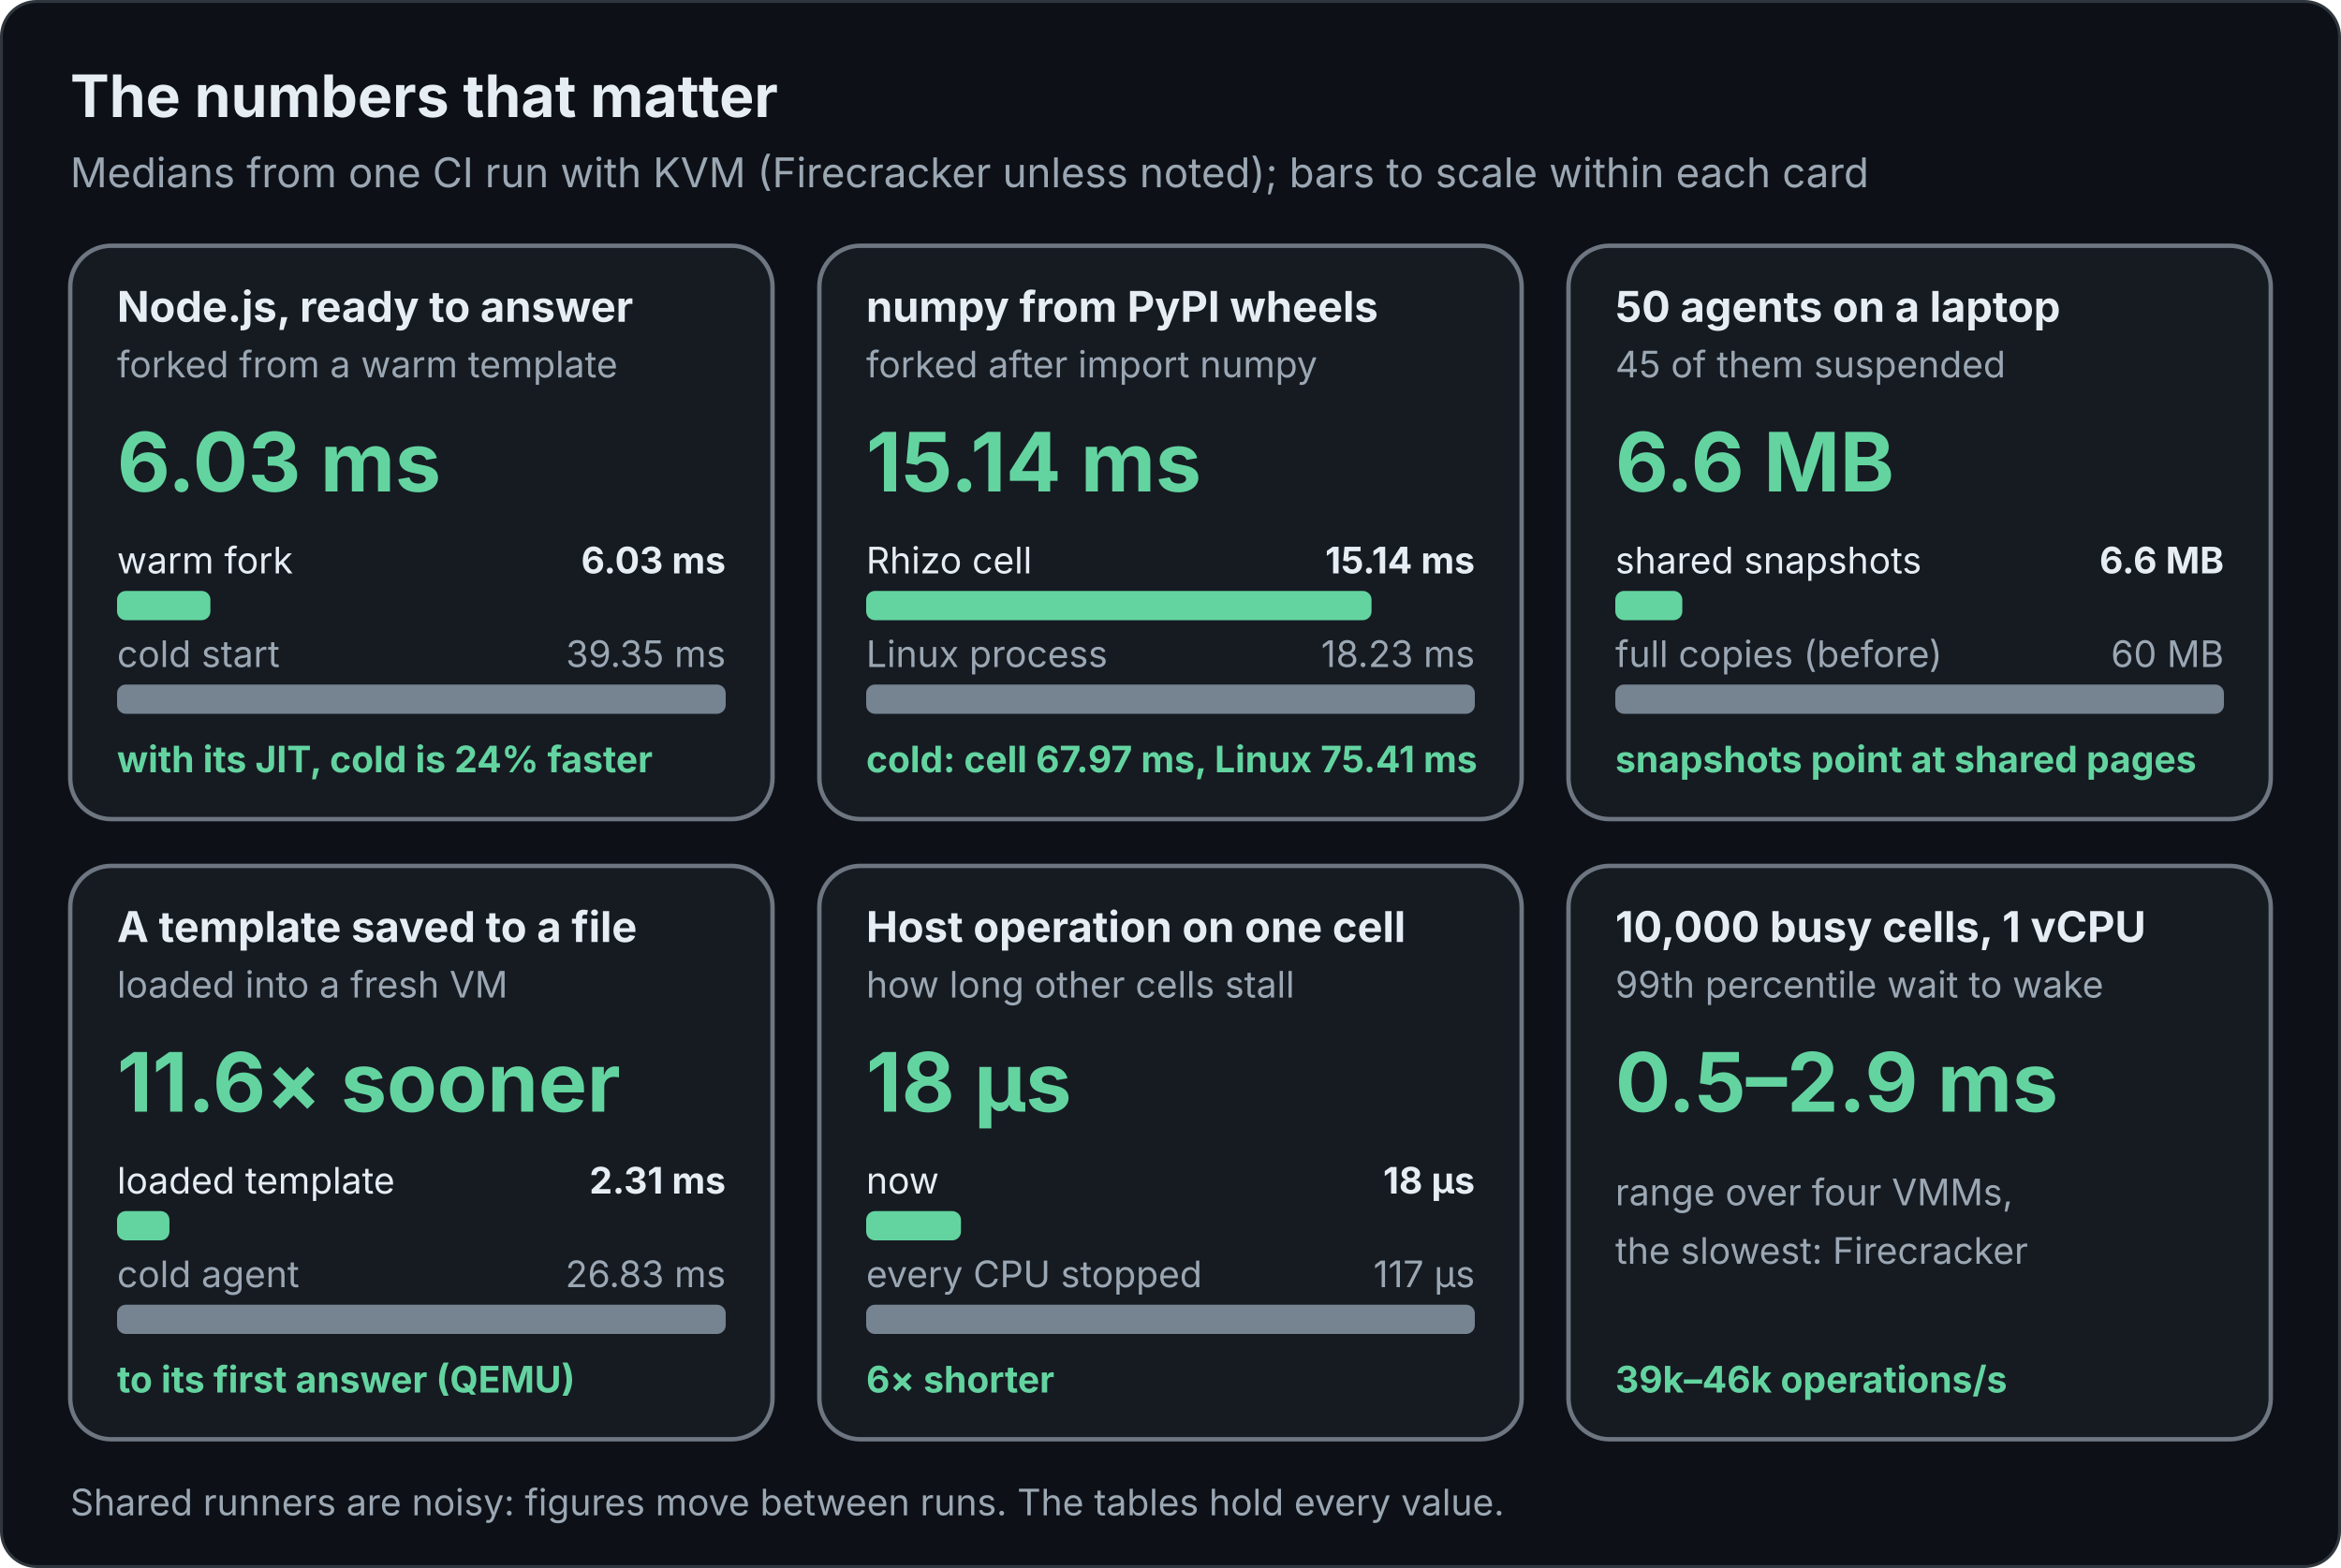
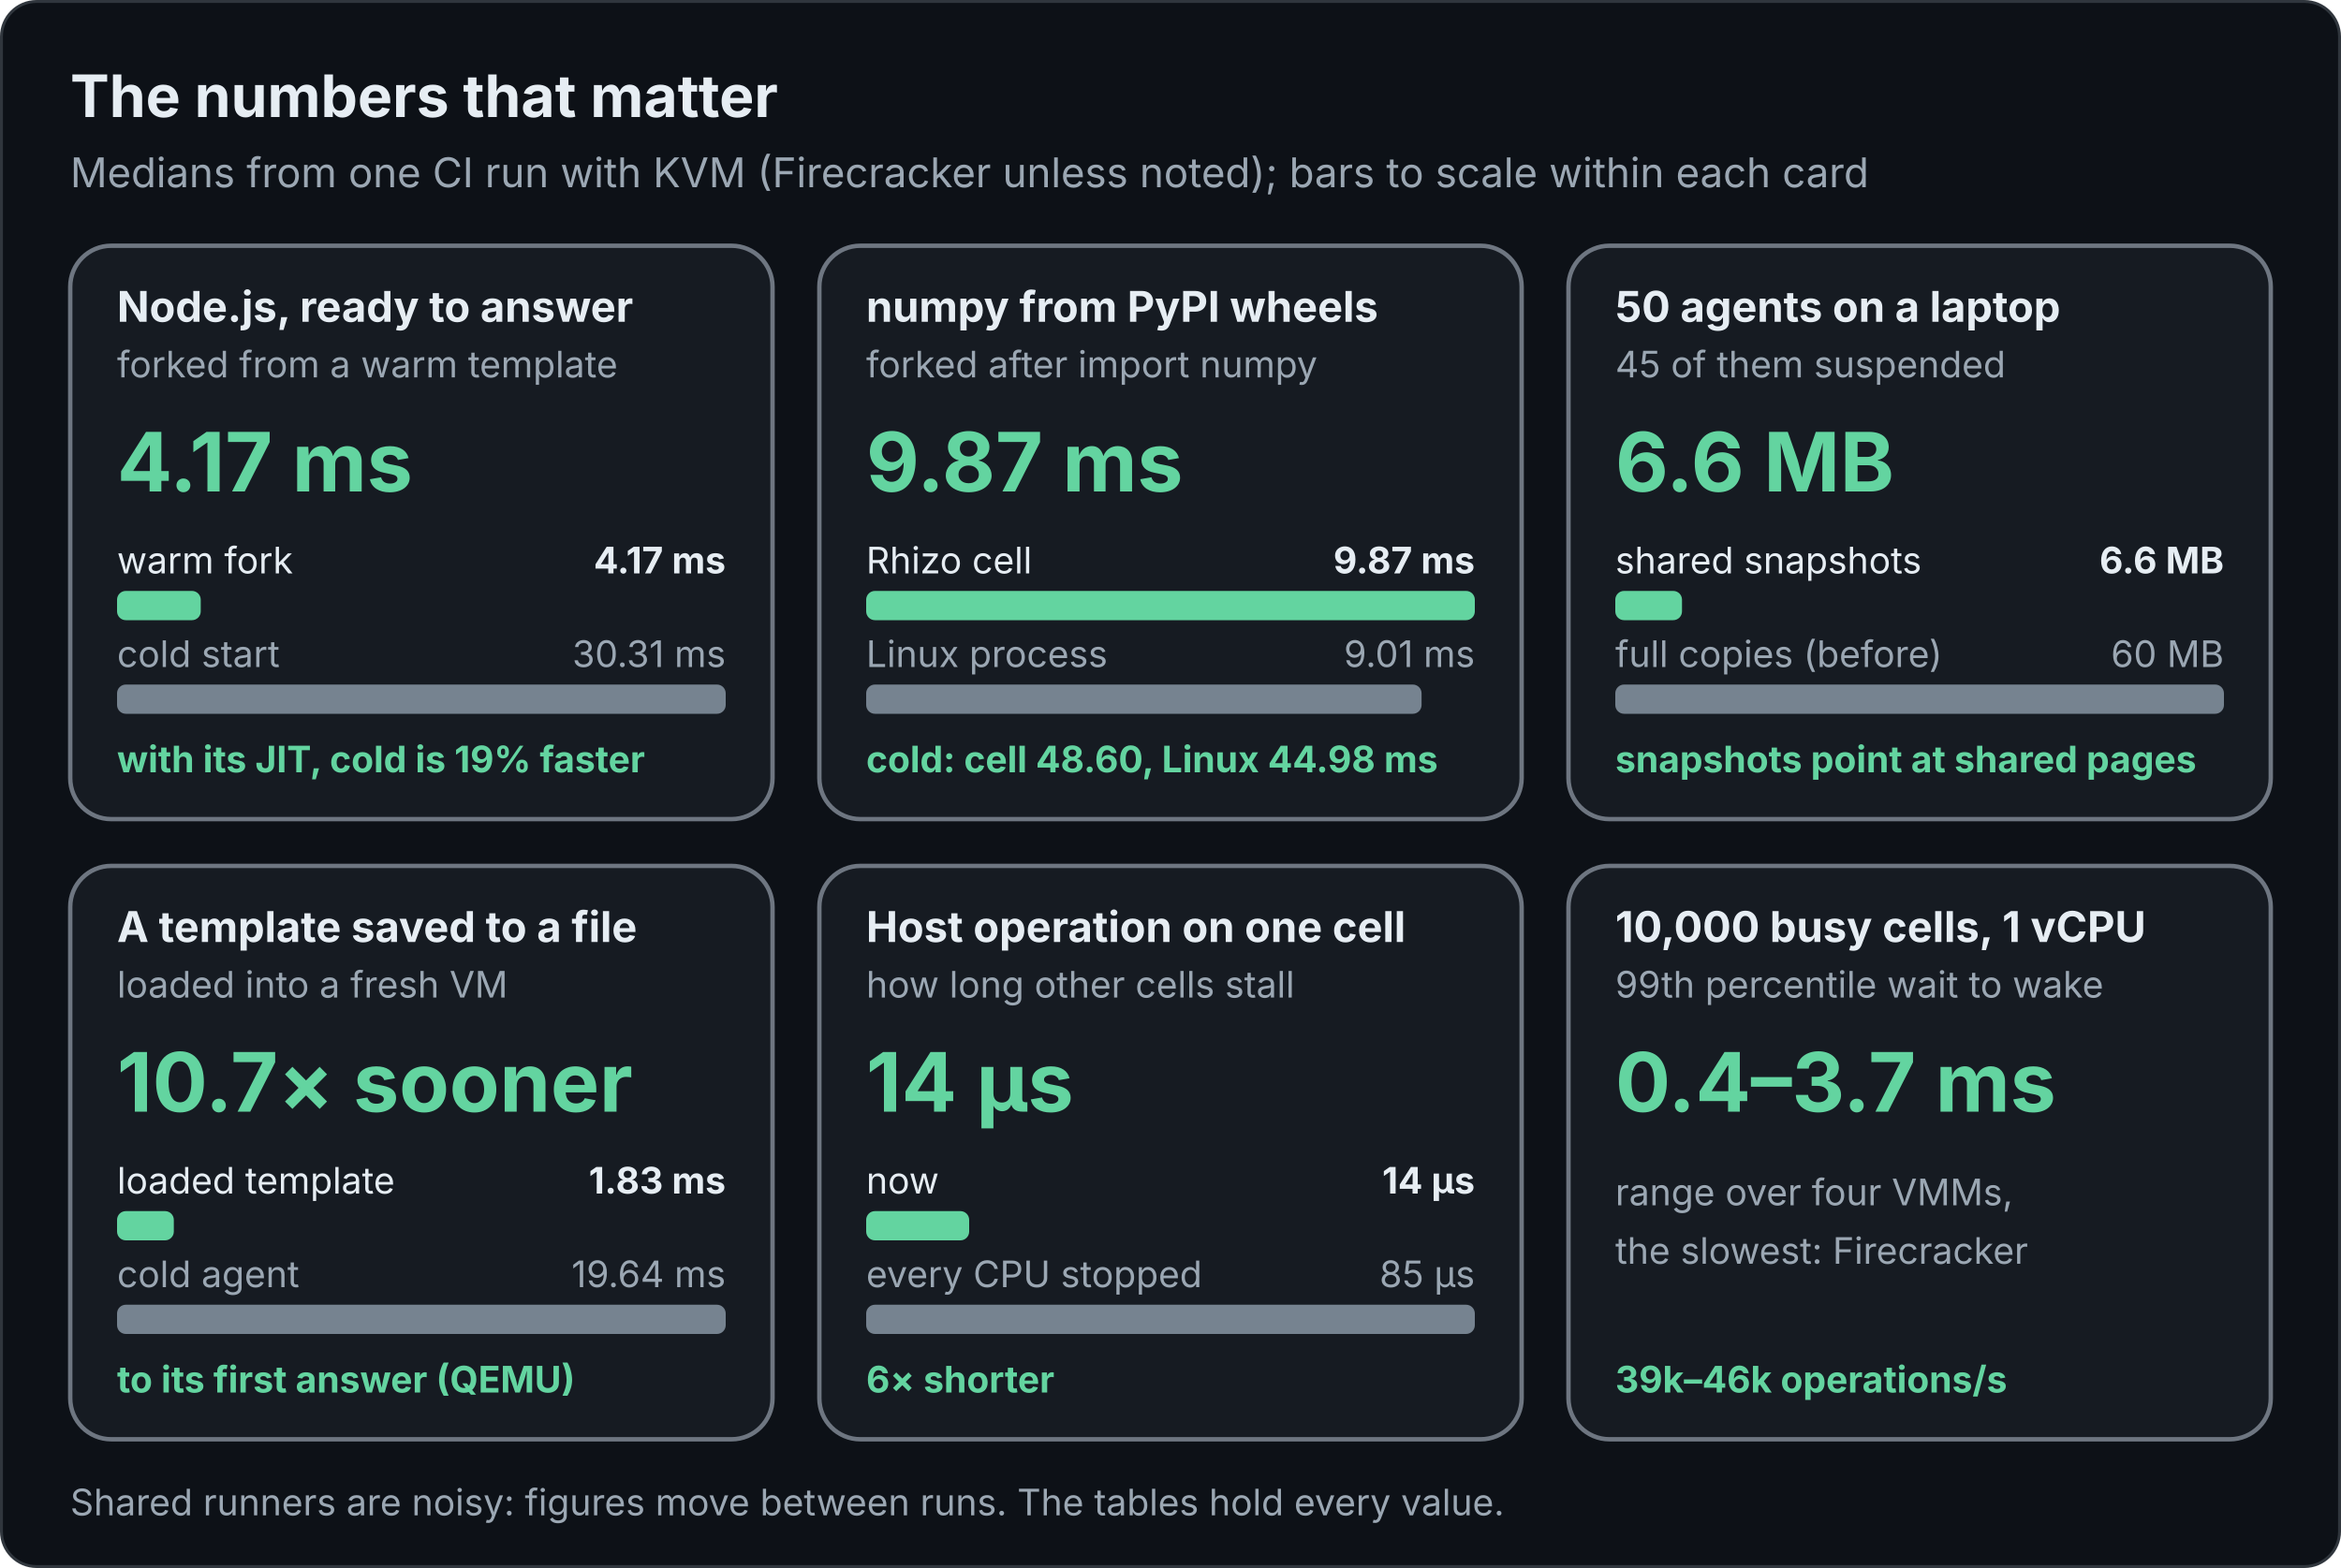
<svg xmlns="http://www.w3.org/2000/svg" viewBox="0 0 800 536" width="800" height="536" role="img" font-family="Inter, -apple-system, Segoe UI, Helvetica, Arial, sans-serif">
  <defs>
    <marker id="a" viewBox="0 0 10 10" refX="10" refY="5" markerWidth="7" markerHeight="7" orient="auto">
      <path d="M0 0L10 5L0 10z" fill="#8b98a5" />
    </marker>
    <marker id="g" viewBox="0 0 10 10" refX="10" refY="5" markerWidth="7" markerHeight="7" orient="auto">
      <path d="M0 0L10 5L0 10z" fill="#63d4a0" />
    </marker>
    <marker id="b" viewBox="0 0 10 10" refX="10" refY="5" markerWidth="7" markerHeight="7" orient="auto">
      <path d="M0 0L10 5L0 10z" fill="#79b8ff" />
    </marker>
    <marker id="o" viewBox="0 0 10 10" refX="10" refY="5" markerWidth="7" markerHeight="7" orient="auto">
      <path d="M0 0L10 5L0 10z" fill="#f2c14e" />
    </marker>
    <marker id="r" viewBox="0 0 10 10" refX="10" refY="5" markerWidth="7" markerHeight="7" orient="auto">
      <path d="M0 0L10 5L0 10z" fill="#ff8a80" />
    </marker>
    <marker id="c" viewBox="0 0 10 10" refX="10" refY="5" markerWidth="7" markerHeight="7" orient="auto">
      <path d="M0 0L10 5L0 10z" fill="#63d4a0" />
    </marker>
  </defs>
  <rect class="bg" x="0.5" y="0.5" width="799" height="535" rx="12" fill="#0d1117" stroke="#30363d" />
  <text x="24" y="40" font-size="20" fill="#e6edf3" font-weight="700">The numbers that matter</text>
  <text x="24" y="64" font-size="14" fill="#9ba7b3">Medians from one CI run with KVM (Firecracker unless noted); bars to scale within each card</text>
  <rect x="24" y="84" width="240" height="196" rx="14" fill="#161b22" stroke="#6e7681" stroke-width="1.5" />
  <text x="40" y="110" font-size="14.5" fill="#e6edf3" font-weight="700">Node.js, ready to answer</text>
  <text x="40" y="129" font-size="12.5" fill="#9ba7b3">forked from a warm template</text>
-   <text x="40" y="168" font-size="28" fill="#63d4a0" font-weight="700">6.03 ms</text>
+   <text x="40" y="168" font-size="28" fill="#63d4a0" font-weight="700">4.17 ms</text>
  <text x="40" y="196" font-size="12.5" fill="#e6edf3">warm fork</text>
-   <text x="248" y="196" font-size="12.5" fill="#e6edf3" font-weight="700" text-anchor="end">6.03 ms</text>
-   <rect x="40" y="202" width="31.9" height="10" rx="3" fill="#63d4a0" stroke="#63d4a0" stroke-width="0" />
+   <text x="248" y="196" font-size="12.5" fill="#e6edf3" font-weight="700" text-anchor="end">4.17 ms</text>
+   <rect x="40" y="202" width="28.6" height="10" rx="3" fill="#63d4a0" stroke="#63d4a0" stroke-width="0" />
  <text x="40" y="228" font-size="12.5" fill="#9ba7b3">cold start</text>
-   <text x="248" y="228" font-size="12.5" fill="#9ba7b3" text-anchor="end">39.35 ms</text>
+   <text x="248" y="228" font-size="12.5" fill="#9ba7b3" text-anchor="end">30.31 ms</text>
  <rect x="40" y="234" width="208.0" height="10" rx="3" fill="#768390" stroke="#768390" stroke-width="0" />
-   <text x="40" y="264" font-size="12.5" fill="#63d4a0" font-weight="700">with its JIT, cold is 24% faster</text>
+   <text x="40" y="264" font-size="12.5" fill="#63d4a0" font-weight="700">with its JIT, cold is 19% faster</text>
  <rect x="280" y="84" width="240" height="196" rx="14" fill="#161b22" stroke="#6e7681" stroke-width="1.5" />
  <text x="296" y="110" font-size="14.5" fill="#e6edf3" font-weight="700">numpy from PyPI wheels</text>
  <text x="296" y="129" font-size="12.5" fill="#9ba7b3">forked after import numpy</text>
-   <text x="296" y="168" font-size="28" fill="#63d4a0" font-weight="700">15.14 ms</text>
+   <text x="296" y="168" font-size="28" fill="#63d4a0" font-weight="700">9.87 ms</text>
  <text x="296" y="196" font-size="12.5" fill="#e6edf3">Rhizo cell</text>
-   <text x="504" y="196" font-size="12.5" fill="#e6edf3" font-weight="700" text-anchor="end">15.14 ms</text>
-   <rect x="296" y="202" width="172.7" height="10" rx="3" fill="#63d4a0" stroke="#63d4a0" stroke-width="0" />
+   <text x="504" y="196" font-size="12.5" fill="#e6edf3" font-weight="700" text-anchor="end">9.87 ms</text>
+   <rect x="296" y="202" width="208.0" height="10" rx="3" fill="#63d4a0" stroke="#63d4a0" stroke-width="0" />
  <text x="296" y="228" font-size="12.5" fill="#9ba7b3">Linux process</text>
-   <text x="504" y="228" font-size="12.5" fill="#9ba7b3" text-anchor="end">18.23 ms</text>
-   <rect x="296" y="234" width="208.0" height="10" rx="3" fill="#768390" stroke="#768390" stroke-width="0" />
-   <text x="296" y="264" font-size="12.5" fill="#63d4a0" font-weight="700">cold: cell 67.97 ms, Linux 75.41 ms</text>
+   <text x="504" y="228" font-size="12.5" fill="#9ba7b3" text-anchor="end">9.01 ms</text>
+   <rect x="296" y="234" width="189.8" height="10" rx="3" fill="#768390" stroke="#768390" stroke-width="0" />
+   <text x="296" y="264" font-size="12.5" fill="#63d4a0" font-weight="700">cold: cell 48.60, Linux 44.98 ms</text>
  <rect x="536" y="84" width="240" height="196" rx="14" fill="#161b22" stroke="#6e7681" stroke-width="1.5" />
  <text x="552" y="110" font-size="14.5" fill="#e6edf3" font-weight="700">50 agents on a laptop</text>
  <text x="552" y="129" font-size="12.5" fill="#9ba7b3">45 of them suspended</text>
  <text x="552" y="168" font-size="28" fill="#63d4a0" font-weight="700">6.6 MB</text>
  <text x="552" y="196" font-size="12.5" fill="#e6edf3">shared snapshots</text>
  <text x="760" y="196" font-size="12.5" fill="#e6edf3" font-weight="700" text-anchor="end">6.6 MB</text>
-   <rect x="552" y="202" width="22.9" height="10" rx="3" fill="#63d4a0" stroke="#63d4a0" stroke-width="0" />
+   <rect x="552" y="202" width="22.8" height="10" rx="3" fill="#63d4a0" stroke="#63d4a0" stroke-width="0" />
  <text x="552" y="228" font-size="12.5" fill="#9ba7b3">full copies (before)</text>
  <text x="760" y="228" font-size="12.5" fill="#9ba7b3" text-anchor="end">60 MB</text>
  <rect x="552" y="234" width="208.0" height="10" rx="3" fill="#768390" stroke="#768390" stroke-width="0" />
  <text x="552" y="264" font-size="12.5" fill="#63d4a0" font-weight="700">snapshots point at shared pages</text>
  <rect x="24" y="296" width="240" height="196" rx="14" fill="#161b22" stroke="#6e7681" stroke-width="1.5" />
  <text x="40" y="322" font-size="14.5" fill="#e6edf3" font-weight="700">A template saved to a file</text>
  <text x="40" y="341" font-size="12.5" fill="#9ba7b3">loaded into a fresh VM</text>
-   <text x="40" y="380" font-size="28" fill="#63d4a0" font-weight="700">11.6× sooner</text>
+   <text x="40" y="380" font-size="28" fill="#63d4a0" font-weight="700">10.7× sooner</text>
  <text x="40" y="408" font-size="12.5" fill="#e6edf3">loaded template</text>
-   <text x="248" y="408" font-size="12.5" fill="#e6edf3" font-weight="700" text-anchor="end">2.31 ms</text>
-   <rect x="40" y="414" width="17.9" height="10" rx="3" fill="#63d4a0" stroke="#63d4a0" stroke-width="0" />
+   <text x="248" y="408" font-size="12.5" fill="#e6edf3" font-weight="700" text-anchor="end">1.83 ms</text>
+   <rect x="40" y="414" width="19.4" height="10" rx="3" fill="#63d4a0" stroke="#63d4a0" stroke-width="0" />
  <text x="40" y="440" font-size="12.5" fill="#9ba7b3">cold agent</text>
-   <text x="248" y="440" font-size="12.5" fill="#9ba7b3" text-anchor="end">26.83 ms</text>
+   <text x="248" y="440" font-size="12.5" fill="#9ba7b3" text-anchor="end">19.64 ms</text>
  <rect x="40" y="446" width="208.0" height="10" rx="3" fill="#768390" stroke="#768390" stroke-width="0" />
  <text x="40" y="476" font-size="12.5" fill="#63d4a0" font-weight="700">to its first answer (QEMU)</text>
  <rect x="280" y="296" width="240" height="196" rx="14" fill="#161b22" stroke="#6e7681" stroke-width="1.5" />
  <text x="296" y="322" font-size="14.5" fill="#e6edf3" font-weight="700">Host operation on one cell</text>
  <text x="296" y="341" font-size="12.5" fill="#9ba7b3">how long other cells stall</text>
-   <text x="296" y="380" font-size="28" fill="#63d4a0" font-weight="700">18 µs</text>
+   <text x="296" y="380" font-size="28" fill="#63d4a0" font-weight="700">14 µs</text>
  <text x="296" y="408" font-size="12.5" fill="#e6edf3">now</text>
-   <text x="504" y="408" font-size="12.5" fill="#e6edf3" font-weight="700" text-anchor="end">18 µs</text>
-   <rect x="296" y="414" width="32.4" height="10" rx="3" fill="#63d4a0" stroke="#63d4a0" stroke-width="0" />
+   <text x="504" y="408" font-size="12.5" fill="#e6edf3" font-weight="700" text-anchor="end">14 µs</text>
+   <rect x="296" y="414" width="35.2" height="10" rx="3" fill="#63d4a0" stroke="#63d4a0" stroke-width="0" />
  <text x="296" y="440" font-size="12.5" fill="#9ba7b3">every CPU stopped</text>
-   <text x="504" y="440" font-size="12.5" fill="#9ba7b3" text-anchor="end">117 µs</text>
+   <text x="504" y="440" font-size="12.5" fill="#9ba7b3" text-anchor="end">85 µs</text>
  <rect x="296" y="446" width="208.0" height="10" rx="3" fill="#768390" stroke="#768390" stroke-width="0" />
  <text x="296" y="476" font-size="12.5" fill="#63d4a0" font-weight="700">6× shorter</text>
  <rect x="536" y="296" width="240" height="196" rx="14" fill="#161b22" stroke="#6e7681" stroke-width="1.5" />
  <text x="552" y="322" font-size="14.5" fill="#e6edf3" font-weight="700">10,000 busy cells, 1 vCPU</text>
  <text x="552" y="341" font-size="12.5" fill="#9ba7b3">99th percentile wait to wake</text>
-   <text x="552" y="380" font-size="28" fill="#63d4a0" font-weight="700">0.5–2.9 ms</text>
+   <text x="552" y="380" font-size="28" fill="#63d4a0" font-weight="700">0.4–3.7 ms</text>
  <text x="552" y="412" font-size="12.5" fill="#9ba7b3">range over four VMMs,</text>
  <text x="552" y="432" font-size="12.5" fill="#9ba7b3">the slowest: Firecracker</text>
  <text x="552" y="476" font-size="12.5" fill="#63d4a0" font-weight="700">39k–46k operations/s</text>
  <text x="24" y="518" font-size="12.5" fill="#9ba7b3">Shared runners are noisy: figures move between runs. The tables hold every value.</text>
</svg>
